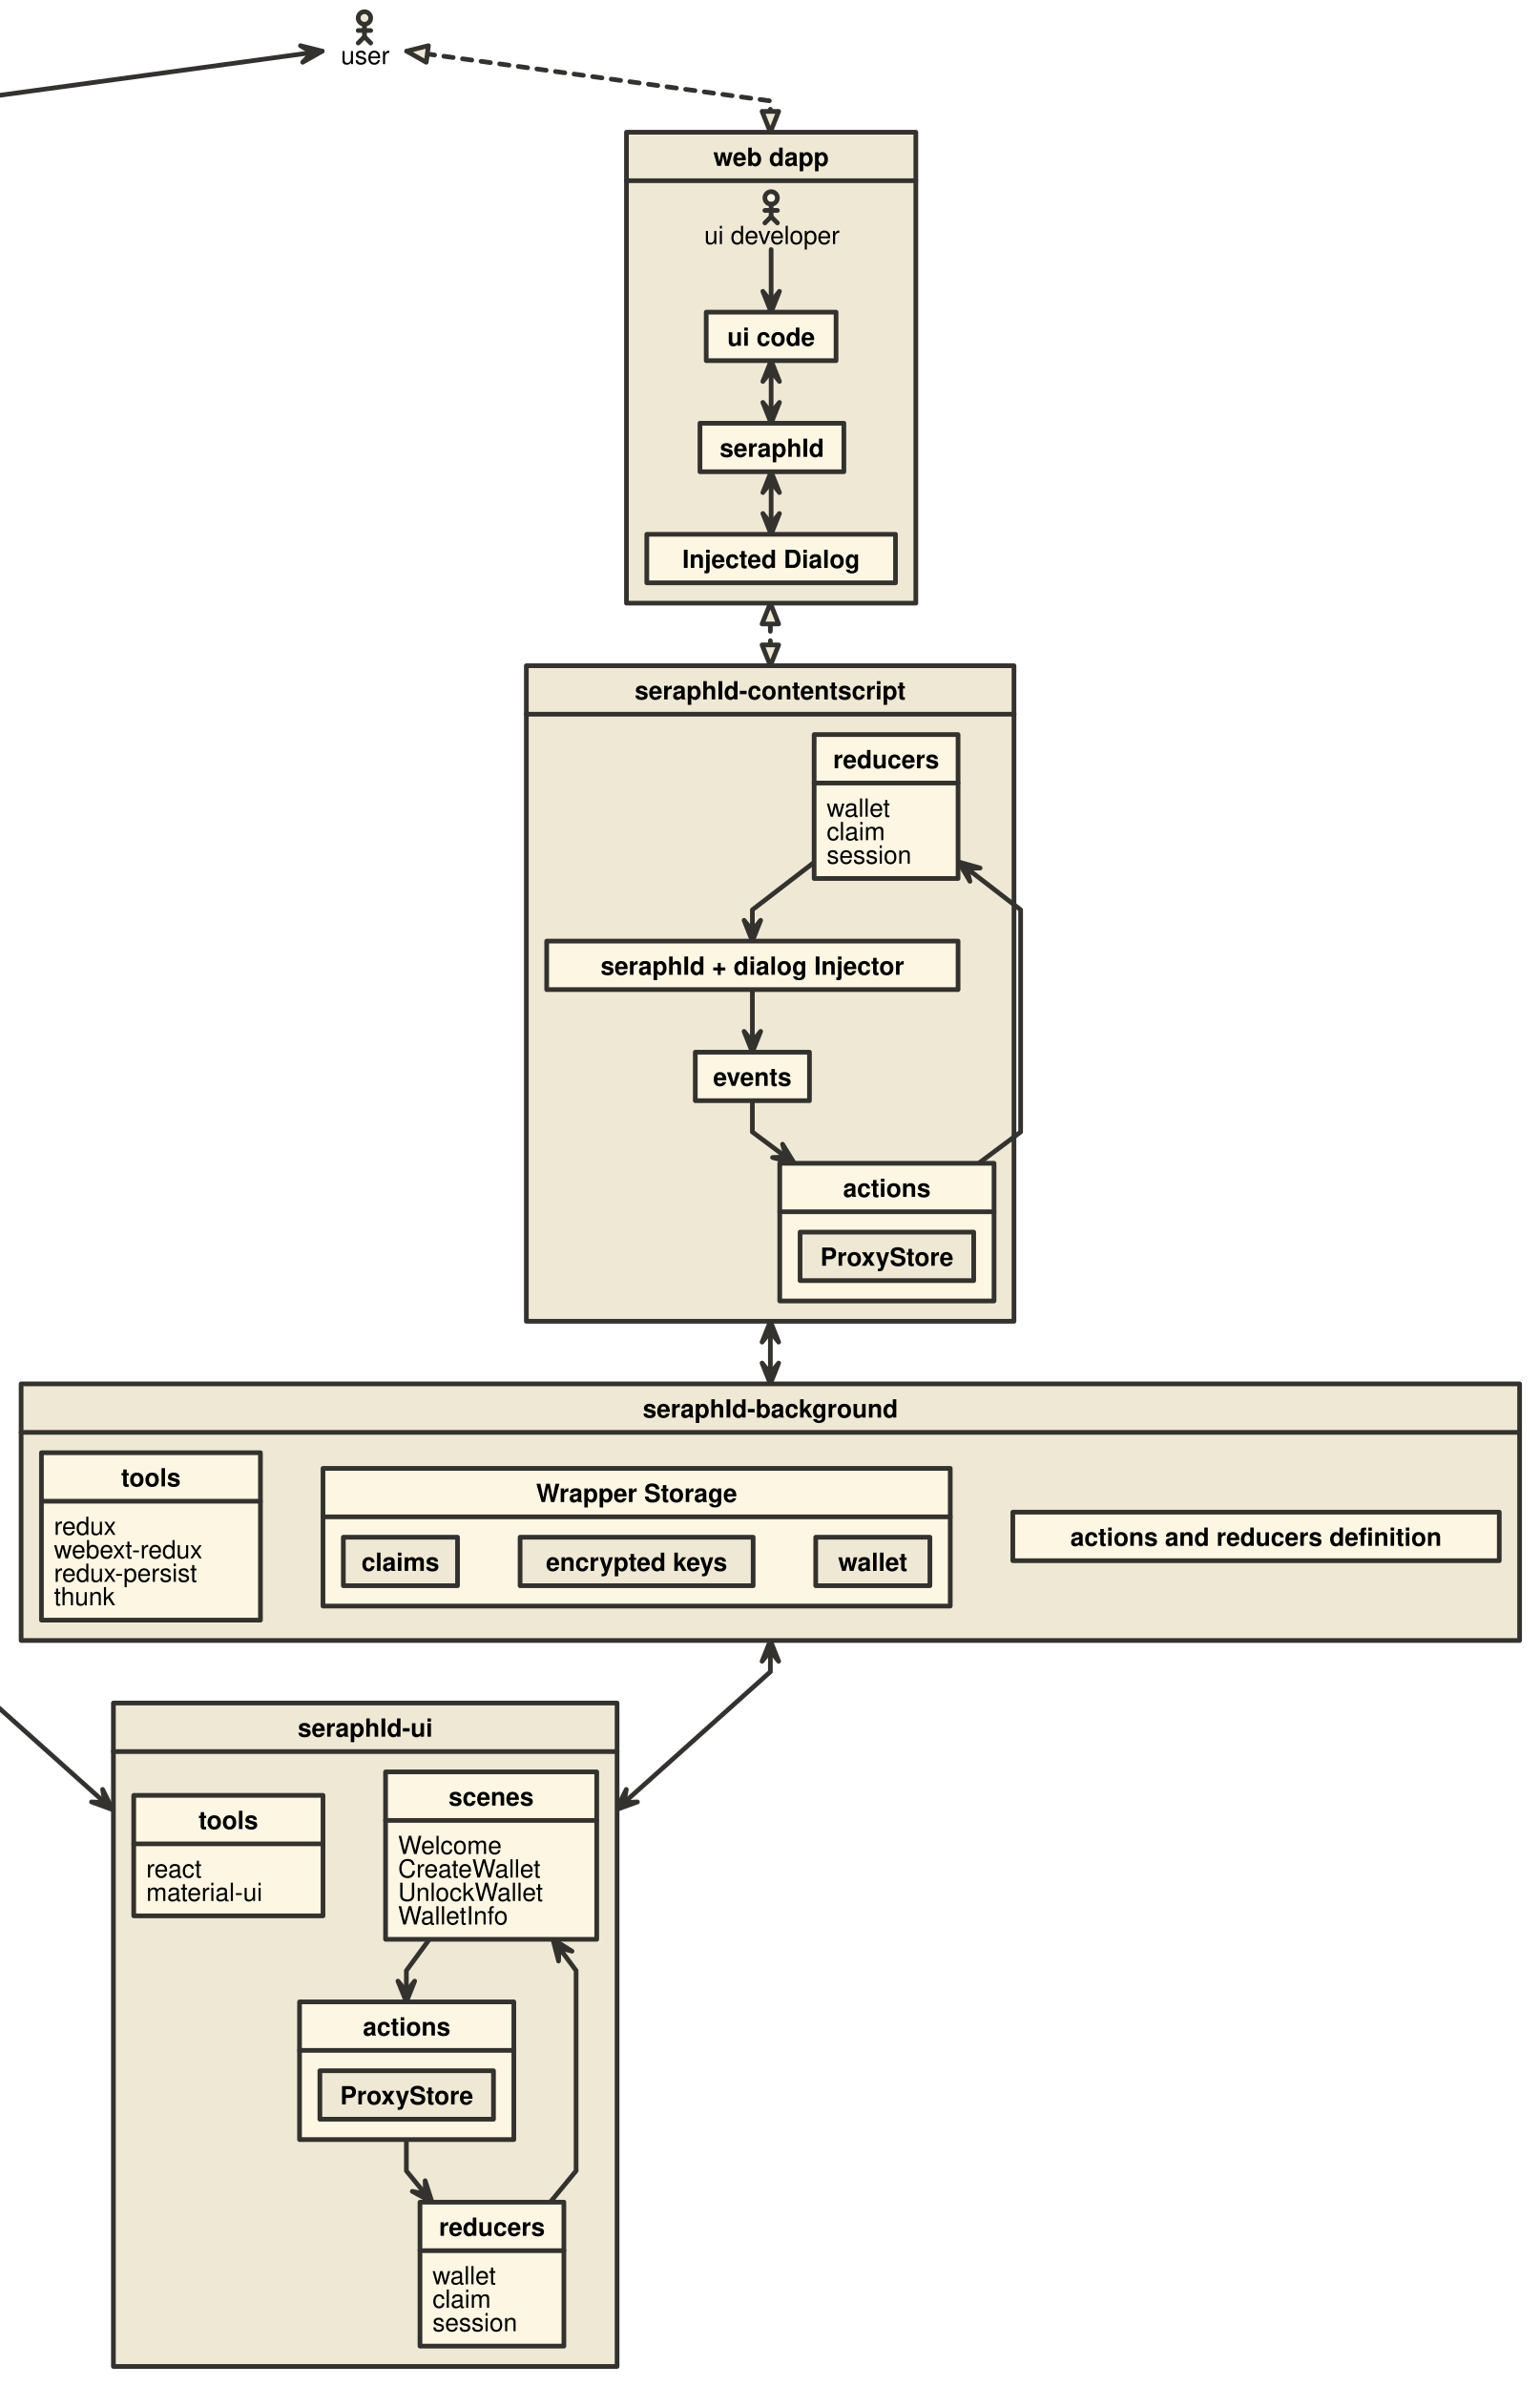
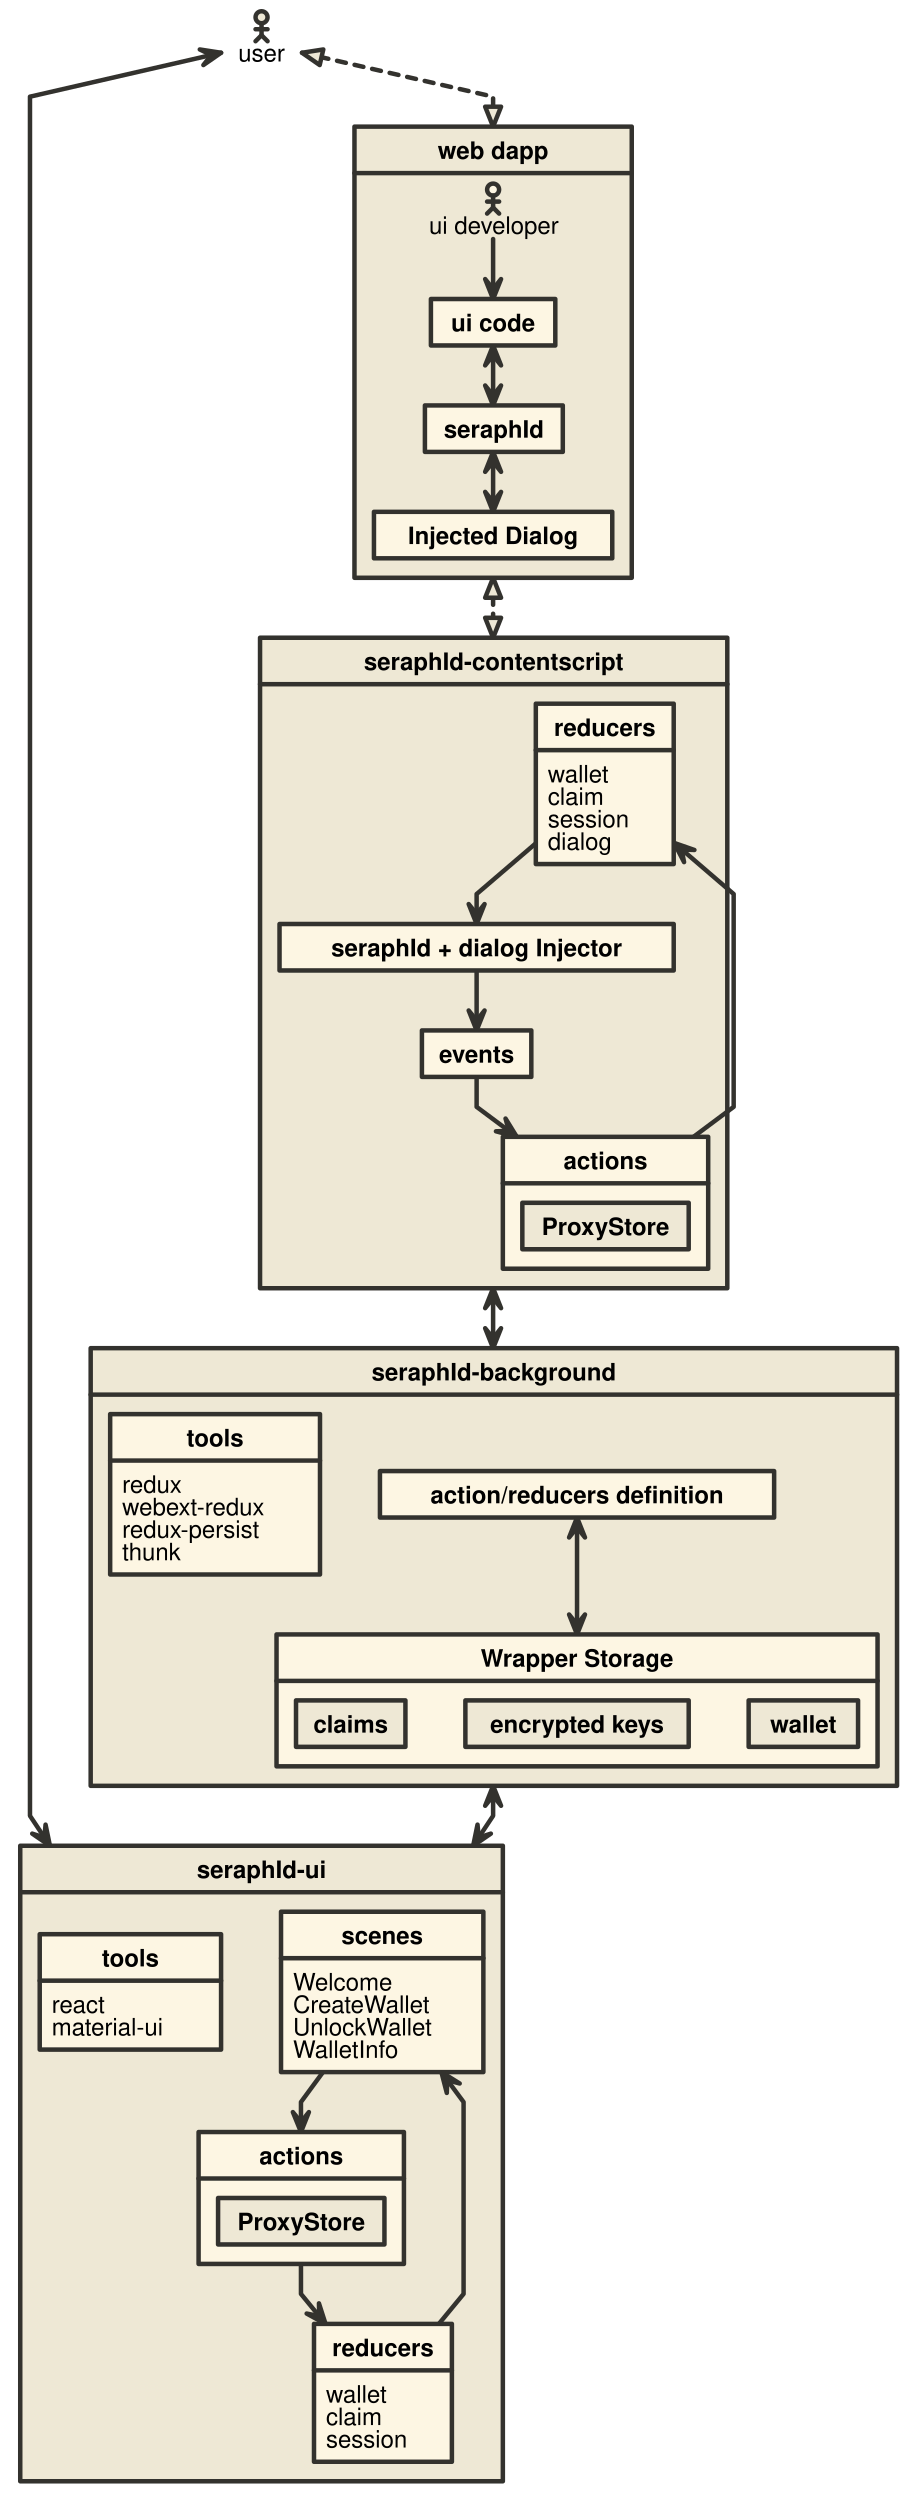
- <svg xmlns="http://www.w3.org/2000/svg" version="1.1" baseProfile="full" width="984" height="1525" viewbox="0 0 984 1525" style="font-weight:bold; font-size:12pt; font-family:'Calibri', Helvetica, sans-serif;;stroke-width:3;stroke-linejoin:round;stroke-linecap:round">
-   <path d="M206 32.7 L-26.5 64.5 L-26.5 235 L-26.5 235 L-26.5 405.5 L-26.5 405.5 L-26.5 635 L-26.5 635 L-26.5 864.5 L-26.5 864.5 L-26.5 966.5 L-26.5 966.5 L-26.5 1068.5 L-26.5 1068.5 L72 1156.6 L72 1156.6 " style="stroke:#33322E;fill:none;stroke-dasharray:none;" />
-   <path d="M58.5 1151.7 L67 1152.1 L65.6 1143.7 L72 1156.6 Z" style="stroke:#33322E;fill:#33322E;stroke-dasharray:none;" />
-   <path d="M193.5 39.8 L199.4 33.6 L192.1 29.2 L206 32.7 Z" style="stroke:#33322E;fill:#33322E;stroke-dasharray:none;" />
-   <path d="M260 32.7 L492.5 64.5 L492.5 84.5 L492.5 84.5 " style="stroke:#33322E;fill:none;stroke-dasharray:6 6;" />
-   <path d="M487.2 71.2 L492.5 71.2 L497.8 71.2 L492.5 84.5 Z" style="stroke:#33322E;fill:#eee8d5;stroke-dasharray:none;" />
-   <path d="M273.9 29.2 L273.2 34.5 L272.5 39.8 L260 32.7 Z" style="stroke:#33322E;fill:#eee8d5;stroke-dasharray:none;" />
-   <path d="M492.5 385.5 L492.5 405.5 L492.5 425.5 L492.5 425.5 " style="stroke:#33322E;fill:none;stroke-dasharray:6 6;" />
-   <path d="M487.2 412.2 L492.5 412.2 L497.8 412.2 L492.5 425.5 Z" style="stroke:#33322E;fill:#eee8d5;stroke-dasharray:none;" />
-   <path d="M497.8 398.8 L492.5 398.8 L487.2 398.8 L492.5 385.5 Z" style="stroke:#33322E;fill:#eee8d5;stroke-dasharray:none;" />
-   <path d="M492.5 844.5 L492.5 864.5 L492.5 884.5 L492.5 884.5 " style="stroke:#33322E;fill:none;stroke-dasharray:none;" />
-   <path d="M487.2 871.2 L492.5 877.8 L497.8 871.2 L492.5 884.5 Z" style="stroke:#33322E;fill:#33322E;stroke-dasharray:none;" />
-   <path d="M497.8 857.8 L492.5 851.2 L487.2 857.8 L492.5 844.5 Z" style="stroke:#33322E;fill:#33322E;stroke-dasharray:none;" />
-   <path d="M492.5 1048.5 L492.5 1068.5 L394 1156.6 L394 1156.6 " style="stroke:#33322E;fill:none;stroke-dasharray:none;" />
-   <path d="M400.4 1143.7 L399 1152.1 L407.5 1151.7 L394 1156.6 Z" style="stroke:#33322E;fill:#33322E;stroke-dasharray:none;" />
-   <path d="M497.8 1061.8 L492.5 1055.2 L487.2 1061.8 L492.5 1048.5 Z" style="stroke:#33322E;fill:#33322E;stroke-dasharray:none;" />
-   <rect x="72.5" y="1088.5" height="424" width="322" style="stroke:#33322E;fill:#eee8d5;stroke-dasharray:none;" />
-   <text x="233.5" y="1110" style="text-anchor: middle;">seraphId-ui</text>
-   <path d="M72.5 1119.5 L394.5 1119.5" style="stroke:#33322E;fill:none;stroke-dasharray:none;" />
-   <path d="M274.5 1239.5 L259.8 1259.5 L259.8 1279.5 L259.8 1279.5 " style="stroke:#33322E;fill:none;stroke-dasharray:none;" />
-   <path d="M254.4 1266.2 L259.8 1272.8 L265.1 1266.2 L259.8 1279.5 Z" style="stroke:#33322E;fill:#33322E;stroke-dasharray:none;" />
-   <path d="M259.8 1367.5 L259.8 1387.5 L276.2 1407.5 L276.2 1407.5 " style="stroke:#33322E;fill:none;stroke-dasharray:none;" />
-   <path d="M263.6 1400.6 L272 1402.3 L271.8 1393.8 L276.2 1407.5 Z" style="stroke:#33322E;fill:#33322E;stroke-dasharray:none;" />
-   <path d="M351.8 1407.5 L368.3 1387.5 L368.3 1323.5 L368.3 1323.5 L368.3 1259.5 L368.3 1259.5 L353.5 1239.5 L353.5 1239.5 " style="stroke:#33322E;fill:none;stroke-dasharray:none;" />
-   <path d="M365.7 1247.1 L357.4 1244.9 L357.1 1253.4 L353.5 1239.5 Z" style="stroke:#33322E;fill:#33322E;stroke-dasharray:none;" />
-   <rect x="85.5" y="1147.5" height="77" width="121" style="stroke:#33322E;fill:#fdf6e3;stroke-dasharray:none;" />
-   <text x="146" y="1169" style="text-anchor: middle;">tools</text>
-   <path d="M85.5 1178.5 L206.5 1178.5" style="stroke:#33322E;fill:none;stroke-dasharray:none;" />
-   <text x="93.5" y="1200" style="font-weight:normal;">react</text>
-   <text x="93.5" y="1215" style="font-weight:normal;">material-ui</text>
-   <rect x="246.5" y="1132.5" height="107" width="135" style="stroke:#33322E;fill:#fdf6e3;stroke-dasharray:none;" />
-   <text x="314" y="1154" style="text-anchor: middle;">scenes</text>
-   <path d="M246.5 1163.5 L381.5 1163.5" style="stroke:#33322E;fill:none;stroke-dasharray:none;" />
-   <text x="254.5" y="1185" style="font-weight:normal;">Welcome</text>
-   <text x="254.5" y="1200" style="font-weight:normal;">CreateWallet</text>
-   <text x="254.5" y="1215" style="font-weight:normal;">UnlockWallet</text>
-   <text x="254.5" y="1230" style="font-weight:normal;">WalletInfo</text>
-   <rect x="268.5" y="1407.5" height="92" width="92" style="stroke:#33322E;fill:#fdf6e3;stroke-dasharray:none;" />
-   <text x="314.5" y="1429" style="text-anchor: middle;">reducers</text>
-   <path d="M268.5 1438.5 L360.5 1438.5" style="stroke:#33322E;fill:none;stroke-dasharray:none;" />
-   <text x="276.5" y="1460" style="font-weight:normal;">wallet</text>
-   <text x="276.5" y="1475" style="font-weight:normal;">claim</text>
-   <text x="276.5" y="1490" style="font-weight:normal;">session</text>
-   <rect x="191.5" y="1279.5" height="88" width="137" style="stroke:#33322E;fill:#fdf6e3;stroke-dasharray:none;" />
-   <text x="260" y="1301" style="text-anchor: middle;">actions</text>
-   <path d="M191.5 1310.5 L328.5 1310.5" style="stroke:#33322E;fill:none;stroke-dasharray:none;" />
-   <rect x="204.5" y="1323.5" height="31" width="111" style="stroke:#33322E;fill:#eee8d5;stroke-dasharray:none;" />
-   <text x="260" y="1345" style="text-anchor: middle;">ProxyStore</text>
-   <rect x="400.5" y="84.5" height="301" width="185" style="stroke:#33322E;fill:#eee8d5;stroke-dasharray:none;" />
-   <text x="493" y="106" style="text-anchor: middle;">web dapp</text>
-   <path d="M400.5 115.5 L585.5 115.5" style="stroke:#33322E;fill:none;stroke-dasharray:none;" />
-   <path d="M493 159.5 L493 179.5 L493 199.5 L493 199.5 " style="stroke:#33322E;fill:none;stroke-dasharray:none;" />
-   <path d="M487.7 186.2 L493 192.8 L498.3 186.2 L493 199.5 Z" style="stroke:#33322E;fill:#33322E;stroke-dasharray:none;" />
-   <path d="M493 230.5 L493 250.5 L493 270.5 L493 270.5 " style="stroke:#33322E;fill:none;stroke-dasharray:none;" />
-   <path d="M487.7 257.2 L493 263.8 L498.3 257.2 L493 270.5 Z" style="stroke:#33322E;fill:#33322E;stroke-dasharray:none;" />
-   <path d="M498.3 243.8 L493 237.2 L487.7 243.8 L493 230.5 Z" style="stroke:#33322E;fill:#33322E;stroke-dasharray:none;" />
-   <path d="M493 301.5 L493 321.5 L493 341.5 L493 341.5 " style="stroke:#33322E;fill:none;stroke-dasharray:none;" />
-   <path d="M487.7 328.2 L493 334.8 L498.3 328.2 L493 341.5 Z" style="stroke:#33322E;fill:#33322E;stroke-dasharray:none;" />
-   <path d="M498.3 314.8 L493 308.2 L487.7 314.8 L493 301.5 Z" style="stroke:#33322E;fill:#33322E;stroke-dasharray:none;" />
-   <rect x="451.5" y="199.5" height="31" width="83" style="stroke:#33322E;fill:#fdf6e3;stroke-dasharray:none;" />
-   <text x="493" y="221" style="text-anchor: middle;">ui code</text>
-   <rect x="447.5" y="270.5" height="31" width="92" style="stroke:#33322E;fill:#fdf6e3;stroke-dasharray:none;" />
-   <text x="493.5" y="292" style="text-anchor: middle;">seraphId</text>
-   <rect x="413.5" y="341.5" height="31" width="159" style="stroke:#33322E;fill:#fdf6e3;stroke-dasharray:none;" />
-   <text x="493" y="363" style="text-anchor: middle;">Injected Dialog</text>
-   <circle r="4" cx="493" cy="126.5" style="stroke:#33322E;fill:#fdf6e3;stroke-dasharray:none;" />
-   <path d="M493 130.5 L493 138.5" style="stroke:#33322E;fill:none;stroke-dasharray:none;" />
-   <path d="M489 134.5 L497 134.5" style="stroke:#33322E;fill:none;stroke-dasharray:none;" />
-   <path d="M489 142.5 L493 138.5 L497 142.5" style="stroke:#33322E;fill:none;stroke-dasharray:none;" />
-   <text x="493.5" y="156" style="font-weight:normal;text-anchor: middle;">ui developer</text>
-   <rect x="13.5" y="884.5" height="164" width="958" style="stroke:#33322E;fill:#eee8d5;stroke-dasharray:none;" />
-   <text x="492.5" y="906" style="text-anchor: middle;">seraphId-background</text>
-   <path d="M13.5 915.5 L971.5 915.5" style="stroke:#33322E;fill:none;stroke-dasharray:none;" />
-   <rect x="26.5" y="928.5" height="107" width="140" style="stroke:#33322E;fill:#fdf6e3;stroke-dasharray:none;" />
-   <text x="96.5" y="950" style="text-anchor: middle;">tools</text>
-   <path d="M26.5 959.5 L166.5 959.5" style="stroke:#33322E;fill:none;stroke-dasharray:none;" />
-   <text x="34.5" y="981" style="font-weight:normal;">redux</text>
-   <text x="34.5" y="996" style="font-weight:normal;">webext-redux</text>
-   <text x="34.5" y="1011" style="font-weight:normal;">redux-persist</text>
-   <text x="34.5" y="1026" style="font-weight:normal;">thunk</text>
-   <rect x="206.5" y="938.5" height="88" width="401" style="stroke:#33322E;fill:#fdf6e3;stroke-dasharray:none;" />
-   <text x="407" y="960" style="text-anchor: middle;">Wrapper Storage</text>
-   <path d="M206.5 969.5 L607.5 969.5" style="stroke:#33322E;fill:none;stroke-dasharray:none;" />
-   <rect x="219.5" y="982.5" height="31" width="73" style="stroke:#33322E;fill:#eee8d5;stroke-dasharray:none;" />
-   <text x="256" y="1004" style="text-anchor: middle;">claims</text>
-   <rect x="332.5" y="982.5" height="31" width="149" style="stroke:#33322E;fill:#eee8d5;stroke-dasharray:none;" />
-   <text x="407" y="1004" style="text-anchor: middle;">encrypted keys</text>
-   <rect x="521.5" y="982.5" height="31" width="73" style="stroke:#33322E;fill:#eee8d5;stroke-dasharray:none;" />
-   <text x="558" y="1004" style="text-anchor: middle;">wallet</text>
-   <rect x="647.5" y="966.5" height="31" width="311" style="stroke:#33322E;fill:#fdf6e3;stroke-dasharray:none;" />
-   <text x="803" y="988" style="text-anchor: middle;">actions and reducers definition</text>
-   <rect x="336.5" y="425.5" height="419" width="311.75" style="stroke:#33322E;fill:#eee8d5;stroke-dasharray:none;" />
-   <text x="492.4" y="447" style="text-anchor: middle;">seraphId-contentscript</text>
-   <path d="M336.5 456.5 L648.3 456.5" style="stroke:#33322E;fill:none;stroke-dasharray:none;" />
-   <path d="M481 632.5 L481 652.5 L481 672.5 L481 672.5 " style="stroke:#33322E;fill:none;stroke-dasharray:none;" />
-   <path d="M475.7 659.2 L481 665.8 L486.3 659.2 L481 672.5 Z" style="stroke:#33322E;fill:#33322E;stroke-dasharray:none;" />
-   <path d="M481 703.5 L481 723.5 L507.8 743.5 L507.8 743.5 " style="stroke:#33322E;fill:none;stroke-dasharray:none;" />
-   <path d="M493.9 739.8 L502.5 739.5 L500.3 731.3 L507.8 743.5 Z" style="stroke:#33322E;fill:#33322E;stroke-dasharray:none;" />
-   <path d="M625.7 743.5 L652.5 723.5 L652.5 688 L652.5 688 L652.5 652.5 L652.5 652.5 L652.5 617 L652.5 617 L652.5 581.5 L652.5 581.5 L612.8 550.9 L612.8 550.9 " style="stroke:#33322E;fill:none;stroke-dasharray:none;" />
-   <path d="M626.6 554.8 L618 555 L620.1 563.3 L612.8 550.9 Z" style="stroke:#33322E;fill:#33322E;stroke-dasharray:none;" />
-   <path d="M520.8 550.9 L481 581.5 L481 601.5 L481 601.5 " style="stroke:#33322E;fill:none;stroke-dasharray:none;" />
-   <path d="M475.7 588.2 L481 594.8 L486.3 588.2 L481 601.5 Z" style="stroke:#33322E;fill:#33322E;stroke-dasharray:none;" />
-   <rect x="520.5" y="469.5" height="92" width="92" style="stroke:#33322E;fill:#fdf6e3;stroke-dasharray:none;" />
-   <text x="566.5" y="491" style="text-anchor: middle;">reducers</text>
-   <path d="M520.5 500.5 L612.5 500.5" style="stroke:#33322E;fill:none;stroke-dasharray:none;" />
-   <text x="528.5" y="522" style="font-weight:normal;">wallet</text>
-   <text x="528.5" y="537" style="font-weight:normal;">claim</text>
-   <text x="528.5" y="552" style="font-weight:normal;">session</text>
-   <rect x="498.5" y="743.5" height="88" width="137" style="stroke:#33322E;fill:#fdf6e3;stroke-dasharray:none;" />
-   <text x="567" y="765" style="text-anchor: middle;">actions</text>
-   <path d="M498.5 774.5 L635.5 774.5" style="stroke:#33322E;fill:none;stroke-dasharray:none;" />
-   <rect x="511.5" y="787.5" height="31" width="111" style="stroke:#33322E;fill:#eee8d5;stroke-dasharray:none;" />
-   <text x="567" y="809" style="text-anchor: middle;">ProxyStore</text>
-   <rect x="349.5" y="601.5" height="31" width="263" style="stroke:#33322E;fill:#fdf6e3;stroke-dasharray:none;" />
-   <text x="481" y="623" style="text-anchor: middle;">seraphId + dialog Injector</text>
-   <rect x="444.5" y="672.5" height="31" width="73" style="stroke:#33322E;fill:#fdf6e3;stroke-dasharray:none;" />
-   <text x="481" y="694" style="text-anchor: middle;">events</text>
-   <circle r="4" cx="233" cy="11.5" style="stroke:#33322E;fill:#eee8d5;stroke-dasharray:none;" />
-   <path d="M233 15.5 L233 23.5" style="stroke:#33322E;fill:none;stroke-dasharray:none;" />
-   <path d="M229 19.5 L237 19.5" style="stroke:#33322E;fill:none;stroke-dasharray:none;" />
-   <path d="M229 27.5 L233 23.5 L237 27.5" style="stroke:#33322E;fill:none;stroke-dasharray:none;" />
-   <text x="233.5" y="41" style="font-weight:normal;text-anchor: middle;">user</text>
+ <svg xmlns="http://www.w3.org/2000/svg" version="1.1" baseProfile="full" width="610.5" height="1668" viewbox="0 0 610.5 1668" style="font-weight:bold; font-size:12pt; font-family:'Calibri', Helvetica, sans-serif;;stroke-width:3;stroke-linejoin:round;stroke-linecap:round">
+   <path d="M147.5 35.2 L20 64.5 L20 235 L20 235 L20 405.5 L20 405.5 L20 642.5 L20 642.5 L20 879.5 L20 879.5 L20 1045.5 L20 1045.5 L20 1211.5 L20 1211.5 L33.3 1231.5 L33.3 1231.5 " style="stroke:#33322E;fill:none;stroke-dasharray:none;" />
+   <path d="M21.5 1223.4 L29.6 1226 L30.4 1217.4 L33.3 1231.5 Z" style="stroke:#33322E;fill:#33322E;stroke-dasharray:none;" />
+   <path d="M135.7 43.4 L141 36.7 L133.3 33 L147.5 35.2 Z" style="stroke:#33322E;fill:#33322E;stroke-dasharray:none;" />
+   <path d="M201.5 35.2 L329 64.5 L329 84.5 L329 84.5 " style="stroke:#33322E;fill:none;stroke-dasharray:6 6;" />
+   <path d="M323.7 71.2 L329 71.2 L334.3 71.2 L329 84.5 Z" style="stroke:#33322E;fill:#eee8d5;stroke-dasharray:none;" />
+   <path d="M215.7 33 L214.5 38.2 L213.3 43.4 L201.5 35.2 Z" style="stroke:#33322E;fill:#eee8d5;stroke-dasharray:none;" />
+   <path d="M329 385.5 L329 405.5 L329 425.5 L329 425.5 " style="stroke:#33322E;fill:none;stroke-dasharray:6 6;" />
+   <path d="M323.7 412.2 L329 412.2 L334.3 412.2 L329 425.5 Z" style="stroke:#33322E;fill:#eee8d5;stroke-dasharray:none;" />
+   <path d="M334.3 398.8 L329 398.8 L323.7 398.8 L329 385.5 Z" style="stroke:#33322E;fill:#eee8d5;stroke-dasharray:none;" />
+   <path d="M329 859.5 L329 879.5 L329 899.5 L329 899.5 " style="stroke:#33322E;fill:none;stroke-dasharray:none;" />
+   <path d="M323.7 886.2 L329 892.8 L334.3 886.2 L329 899.5 Z" style="stroke:#33322E;fill:#33322E;stroke-dasharray:none;" />
+   <path d="M334.3 872.8 L329 866.2 L323.7 872.8 L329 859.5 Z" style="stroke:#33322E;fill:#33322E;stroke-dasharray:none;" />
+   <path d="M329 1191.5 L329 1211.5 L315.7 1231.5 L315.7 1231.5 " style="stroke:#33322E;fill:none;stroke-dasharray:none;" />
+   <path d="M318.6 1217.4 L319.4 1226 L327.5 1223.4 L315.7 1231.5 Z" style="stroke:#33322E;fill:#33322E;stroke-dasharray:none;" />
+   <path d="M334.3 1204.8 L329 1198.2 L323.7 1204.8 L329 1191.5 Z" style="stroke:#33322E;fill:#33322E;stroke-dasharray:none;" />
+   <rect x="13.5" y="1231.5" height="424" width="322" style="stroke:#33322E;fill:#eee8d5;stroke-dasharray:none;" />
+   <text x="174.5" y="1253" style="text-anchor: middle;">seraphId-ui</text>
+   <path d="M13.5 1262.5 L335.5 1262.5" style="stroke:#33322E;fill:none;stroke-dasharray:none;" />
+   <path d="M215.5 1382.5 L200.8 1402.5 L200.8 1422.5 L200.8 1422.5 " style="stroke:#33322E;fill:none;stroke-dasharray:none;" />
+   <path d="M195.4 1409.2 L200.8 1415.8 L206.1 1409.2 L200.8 1422.5 Z" style="stroke:#33322E;fill:#33322E;stroke-dasharray:none;" />
+   <path d="M200.8 1510.5 L200.8 1530.5 L217.2 1550.5 L217.2 1550.5 " style="stroke:#33322E;fill:none;stroke-dasharray:none;" />
+   <path d="M204.6 1543.6 L213 1545.3 L212.8 1536.8 L217.2 1550.5 Z" style="stroke:#33322E;fill:#33322E;stroke-dasharray:none;" />
+   <path d="M292.8 1550.5 L309.3 1530.5 L309.3 1466.5 L309.3 1466.5 L309.3 1402.5 L309.3 1402.5 L294.5 1382.5 L294.5 1382.5 " style="stroke:#33322E;fill:none;stroke-dasharray:none;" />
+   <path d="M306.7 1390.1 L298.4 1387.9 L298.1 1396.4 L294.5 1382.5 Z" style="stroke:#33322E;fill:#33322E;stroke-dasharray:none;" />
+   <rect x="26.5" y="1290.5" height="77" width="121" style="stroke:#33322E;fill:#fdf6e3;stroke-dasharray:none;" />
+   <text x="87" y="1312" style="text-anchor: middle;">tools</text>
+   <path d="M26.5 1321.5 L147.5 1321.5" style="stroke:#33322E;fill:none;stroke-dasharray:none;" />
+   <text x="34.5" y="1343" style="font-weight:normal;">react</text>
+   <text x="34.5" y="1358" style="font-weight:normal;">material-ui</text>
+   <rect x="187.5" y="1275.5" height="107" width="135" style="stroke:#33322E;fill:#fdf6e3;stroke-dasharray:none;" />
+   <text x="255" y="1297" style="text-anchor: middle;">scenes</text>
+   <path d="M187.5 1306.5 L322.5 1306.5" style="stroke:#33322E;fill:none;stroke-dasharray:none;" />
+   <text x="195.5" y="1328" style="font-weight:normal;">Welcome</text>
+   <text x="195.5" y="1343" style="font-weight:normal;">CreateWallet</text>
+   <text x="195.5" y="1358" style="font-weight:normal;">UnlockWallet</text>
+   <text x="195.5" y="1373" style="font-weight:normal;">WalletInfo</text>
+   <rect x="209.5" y="1550.5" height="92" width="92" style="stroke:#33322E;fill:#fdf6e3;stroke-dasharray:none;" />
+   <text x="255.5" y="1572" style="text-anchor: middle;">reducers</text>
+   <path d="M209.5 1581.5 L301.5 1581.5" style="stroke:#33322E;fill:none;stroke-dasharray:none;" />
+   <text x="217.5" y="1603" style="font-weight:normal;">wallet</text>
+   <text x="217.5" y="1618" style="font-weight:normal;">claim</text>
+   <text x="217.5" y="1633" style="font-weight:normal;">session</text>
+   <rect x="132.5" y="1422.5" height="88" width="137" style="stroke:#33322E;fill:#fdf6e3;stroke-dasharray:none;" />
+   <text x="201" y="1444" style="text-anchor: middle;">actions</text>
+   <path d="M132.5 1453.5 L269.5 1453.5" style="stroke:#33322E;fill:none;stroke-dasharray:none;" />
+   <rect x="145.5" y="1466.5" height="31" width="111" style="stroke:#33322E;fill:#eee8d5;stroke-dasharray:none;" />
+   <text x="201" y="1488" style="text-anchor: middle;">ProxyStore</text>
+   <rect x="236.5" y="84.5" height="301" width="185" style="stroke:#33322E;fill:#eee8d5;stroke-dasharray:none;" />
+   <text x="329" y="106" style="text-anchor: middle;">web dapp</text>
+   <path d="M236.5 115.5 L421.5 115.5" style="stroke:#33322E;fill:none;stroke-dasharray:none;" />
+   <path d="M329 159.5 L329 179.5 L329 199.5 L329 199.5 " style="stroke:#33322E;fill:none;stroke-dasharray:none;" />
+   <path d="M323.7 186.2 L329 192.8 L334.3 186.2 L329 199.5 Z" style="stroke:#33322E;fill:#33322E;stroke-dasharray:none;" />
+   <path d="M329 230.5 L329 250.5 L329 270.5 L329 270.5 " style="stroke:#33322E;fill:none;stroke-dasharray:none;" />
+   <path d="M323.7 257.2 L329 263.8 L334.3 257.2 L329 270.5 Z" style="stroke:#33322E;fill:#33322E;stroke-dasharray:none;" />
+   <path d="M334.3 243.8 L329 237.2 L323.7 243.8 L329 230.5 Z" style="stroke:#33322E;fill:#33322E;stroke-dasharray:none;" />
+   <path d="M329 301.5 L329 321.5 L329 341.5 L329 341.5 " style="stroke:#33322E;fill:none;stroke-dasharray:none;" />
+   <path d="M323.7 328.2 L329 334.8 L334.3 328.2 L329 341.5 Z" style="stroke:#33322E;fill:#33322E;stroke-dasharray:none;" />
+   <path d="M334.3 314.8 L329 308.2 L323.7 314.8 L329 301.5 Z" style="stroke:#33322E;fill:#33322E;stroke-dasharray:none;" />
+   <rect x="287.5" y="199.5" height="31" width="83" style="stroke:#33322E;fill:#fdf6e3;stroke-dasharray:none;" />
+   <text x="329" y="221" style="text-anchor: middle;">ui code</text>
+   <rect x="283.5" y="270.5" height="31" width="92" style="stroke:#33322E;fill:#fdf6e3;stroke-dasharray:none;" />
+   <text x="329.5" y="292" style="text-anchor: middle;">seraphId</text>
+   <rect x="249.5" y="341.5" height="31" width="159" style="stroke:#33322E;fill:#fdf6e3;stroke-dasharray:none;" />
+   <text x="329" y="363" style="text-anchor: middle;">Injected Dialog</text>
+   <circle r="4" cx="329" cy="126.5" style="stroke:#33322E;fill:#fdf6e3;stroke-dasharray:none;" />
+   <path d="M329 130.5 L329 138.5" style="stroke:#33322E;fill:none;stroke-dasharray:none;" />
+   <path d="M325 134.5 L333 134.5" style="stroke:#33322E;fill:none;stroke-dasharray:none;" />
+   <path d="M325 142.5 L329 138.5 L333 142.5" style="stroke:#33322E;fill:none;stroke-dasharray:none;" />
+   <text x="329.5" y="156" style="font-weight:normal;text-anchor: middle;">ui developer</text>
+   <rect x="60.5" y="899.5" height="292" width="538" style="stroke:#33322E;fill:#eee8d5;stroke-dasharray:none;" />
+   <text x="329.5" y="921" style="text-anchor: middle;">seraphId-background</text>
+   <path d="M60.5 930.5 L598.5 930.5" style="stroke:#33322E;fill:none;stroke-dasharray:none;" />
+   <path d="M385 1012.5 L385 1070.5 L385 1090.5 L385 1090.5 " style="stroke:#33322E;fill:none;stroke-dasharray:none;" />
+   <path d="M379.7 1077.2 L385 1083.8 L390.3 1077.2 L385 1090.5 Z" style="stroke:#33322E;fill:#33322E;stroke-dasharray:none;" />
+   <path d="M390.3 1025.8 L385 1019.2 L379.7 1025.8 L385 1012.5 Z" style="stroke:#33322E;fill:#33322E;stroke-dasharray:none;" />
+   <rect x="73.5" y="943.5" height="107" width="140" style="stroke:#33322E;fill:#fdf6e3;stroke-dasharray:none;" />
+   <text x="143.5" y="965" style="text-anchor: middle;">tools</text>
+   <path d="M73.5 974.5 L213.5 974.5" style="stroke:#33322E;fill:none;stroke-dasharray:none;" />
+   <text x="81.5" y="996" style="font-weight:normal;">redux</text>
+   <text x="81.5" y="1011" style="font-weight:normal;">webext-redux</text>
+   <text x="81.5" y="1026" style="font-weight:normal;">redux-persist</text>
+   <text x="81.5" y="1041" style="font-weight:normal;">thunk</text>
+   <rect x="184.5" y="1090.5" height="88" width="401" style="stroke:#33322E;fill:#fdf6e3;stroke-dasharray:none;" />
+   <text x="385" y="1112" style="text-anchor: middle;">Wrapper Storage</text>
+   <path d="M184.5 1121.5 L585.5 1121.5" style="stroke:#33322E;fill:none;stroke-dasharray:none;" />
+   <rect x="197.5" y="1134.5" height="31" width="73" style="stroke:#33322E;fill:#eee8d5;stroke-dasharray:none;" />
+   <text x="234" y="1156" style="text-anchor: middle;">claims</text>
+   <rect x="310.5" y="1134.5" height="31" width="149" style="stroke:#33322E;fill:#eee8d5;stroke-dasharray:none;" />
+   <text x="385" y="1156" style="text-anchor: middle;">encrypted keys</text>
+   <rect x="499.5" y="1134.5" height="31" width="73" style="stroke:#33322E;fill:#eee8d5;stroke-dasharray:none;" />
+   <text x="536" y="1156" style="text-anchor: middle;">wallet</text>
+   <rect x="253.5" y="981.5" height="31" width="263" style="stroke:#33322E;fill:#fdf6e3;stroke-dasharray:none;" />
+   <text x="385" y="1003" style="text-anchor: middle;">action/reducers definition</text>
+   <rect x="173.5" y="425.5" height="434" width="311.75" style="stroke:#33322E;fill:#eee8d5;stroke-dasharray:none;" />
+   <text x="329.4" y="447" style="text-anchor: middle;">seraphId-contentscript</text>
+   <path d="M173.5 456.5 L485.3 456.5" style="stroke:#33322E;fill:none;stroke-dasharray:none;" />
+   <path d="M318 647.5 L318 667.5 L318 687.5 L318 687.5 " style="stroke:#33322E;fill:none;stroke-dasharray:none;" />
+   <path d="M312.7 674.2 L318 680.8 L323.3 674.2 L318 687.5 Z" style="stroke:#33322E;fill:#33322E;stroke-dasharray:none;" />
+   <path d="M318 718.5 L318 738.5 L344.8 758.5 L344.8 758.5 " style="stroke:#33322E;fill:none;stroke-dasharray:none;" />
+   <path d="M330.9 754.8 L339.5 754.5 L337.3 746.3 L344.8 758.5 Z" style="stroke:#33322E;fill:#33322E;stroke-dasharray:none;" />
+   <path d="M462.7 758.5 L489.5 738.5 L489.5 703 L489.5 703 L489.5 667.5 L489.5 667.5 L489.5 632 L489.5 632 L489.5 596.5 L489.5 596.5 L449.8 562.4 L449.8 562.4 " style="stroke:#33322E;fill:none;stroke-dasharray:none;" />
+   <path d="M463.3 567.1 L454.8 566.8 L456.4 575.2 L449.8 562.4 Z" style="stroke:#33322E;fill:#33322E;stroke-dasharray:none;" />
+   <path d="M357.8 562.4 L318 596.5 L318 616.5 L318 616.5 " style="stroke:#33322E;fill:none;stroke-dasharray:none;" />
+   <path d="M312.7 603.2 L318 609.8 L323.3 603.2 L318 616.5 Z" style="stroke:#33322E;fill:#33322E;stroke-dasharray:none;" />
+   <rect x="357.5" y="469.5" height="107" width="92" style="stroke:#33322E;fill:#fdf6e3;stroke-dasharray:none;" />
+   <text x="403.5" y="491" style="text-anchor: middle;">reducers</text>
+   <path d="M357.5 500.5 L449.5 500.5" style="stroke:#33322E;fill:none;stroke-dasharray:none;" />
+   <text x="365.5" y="522" style="font-weight:normal;">wallet</text>
+   <text x="365.5" y="537" style="font-weight:normal;">claim</text>
+   <text x="365.5" y="552" style="font-weight:normal;">session</text>
+   <text x="365.5" y="567" style="font-weight:normal;">dialog</text>
+   <rect x="335.5" y="758.5" height="88" width="137" style="stroke:#33322E;fill:#fdf6e3;stroke-dasharray:none;" />
+   <text x="404" y="780" style="text-anchor: middle;">actions</text>
+   <path d="M335.5 789.5 L472.5 789.5" style="stroke:#33322E;fill:none;stroke-dasharray:none;" />
+   <rect x="348.5" y="802.5" height="31" width="111" style="stroke:#33322E;fill:#eee8d5;stroke-dasharray:none;" />
+   <text x="404" y="824" style="text-anchor: middle;">ProxyStore</text>
+   <rect x="186.5" y="616.5" height="31" width="263" style="stroke:#33322E;fill:#fdf6e3;stroke-dasharray:none;" />
+   <text x="318" y="638" style="text-anchor: middle;">seraphId + dialog Injector</text>
+   <rect x="281.5" y="687.5" height="31" width="73" style="stroke:#33322E;fill:#fdf6e3;stroke-dasharray:none;" />
+   <text x="318" y="709" style="text-anchor: middle;">events</text>
+   <circle r="4" cx="174.5" cy="11.5" style="stroke:#33322E;fill:#eee8d5;stroke-dasharray:none;" />
+   <path d="M174.5 15.5 L174.5 23.5" style="stroke:#33322E;fill:none;stroke-dasharray:none;" />
+   <path d="M170.5 19.5 L178.5 19.5" style="stroke:#33322E;fill:none;stroke-dasharray:none;" />
+   <path d="M170.5 27.5 L174.5 23.5 L178.5 27.5" style="stroke:#33322E;fill:none;stroke-dasharray:none;" />
+   <text x="174.5" y="41" style="font-weight:normal;text-anchor: middle;">user</text>
</svg>
